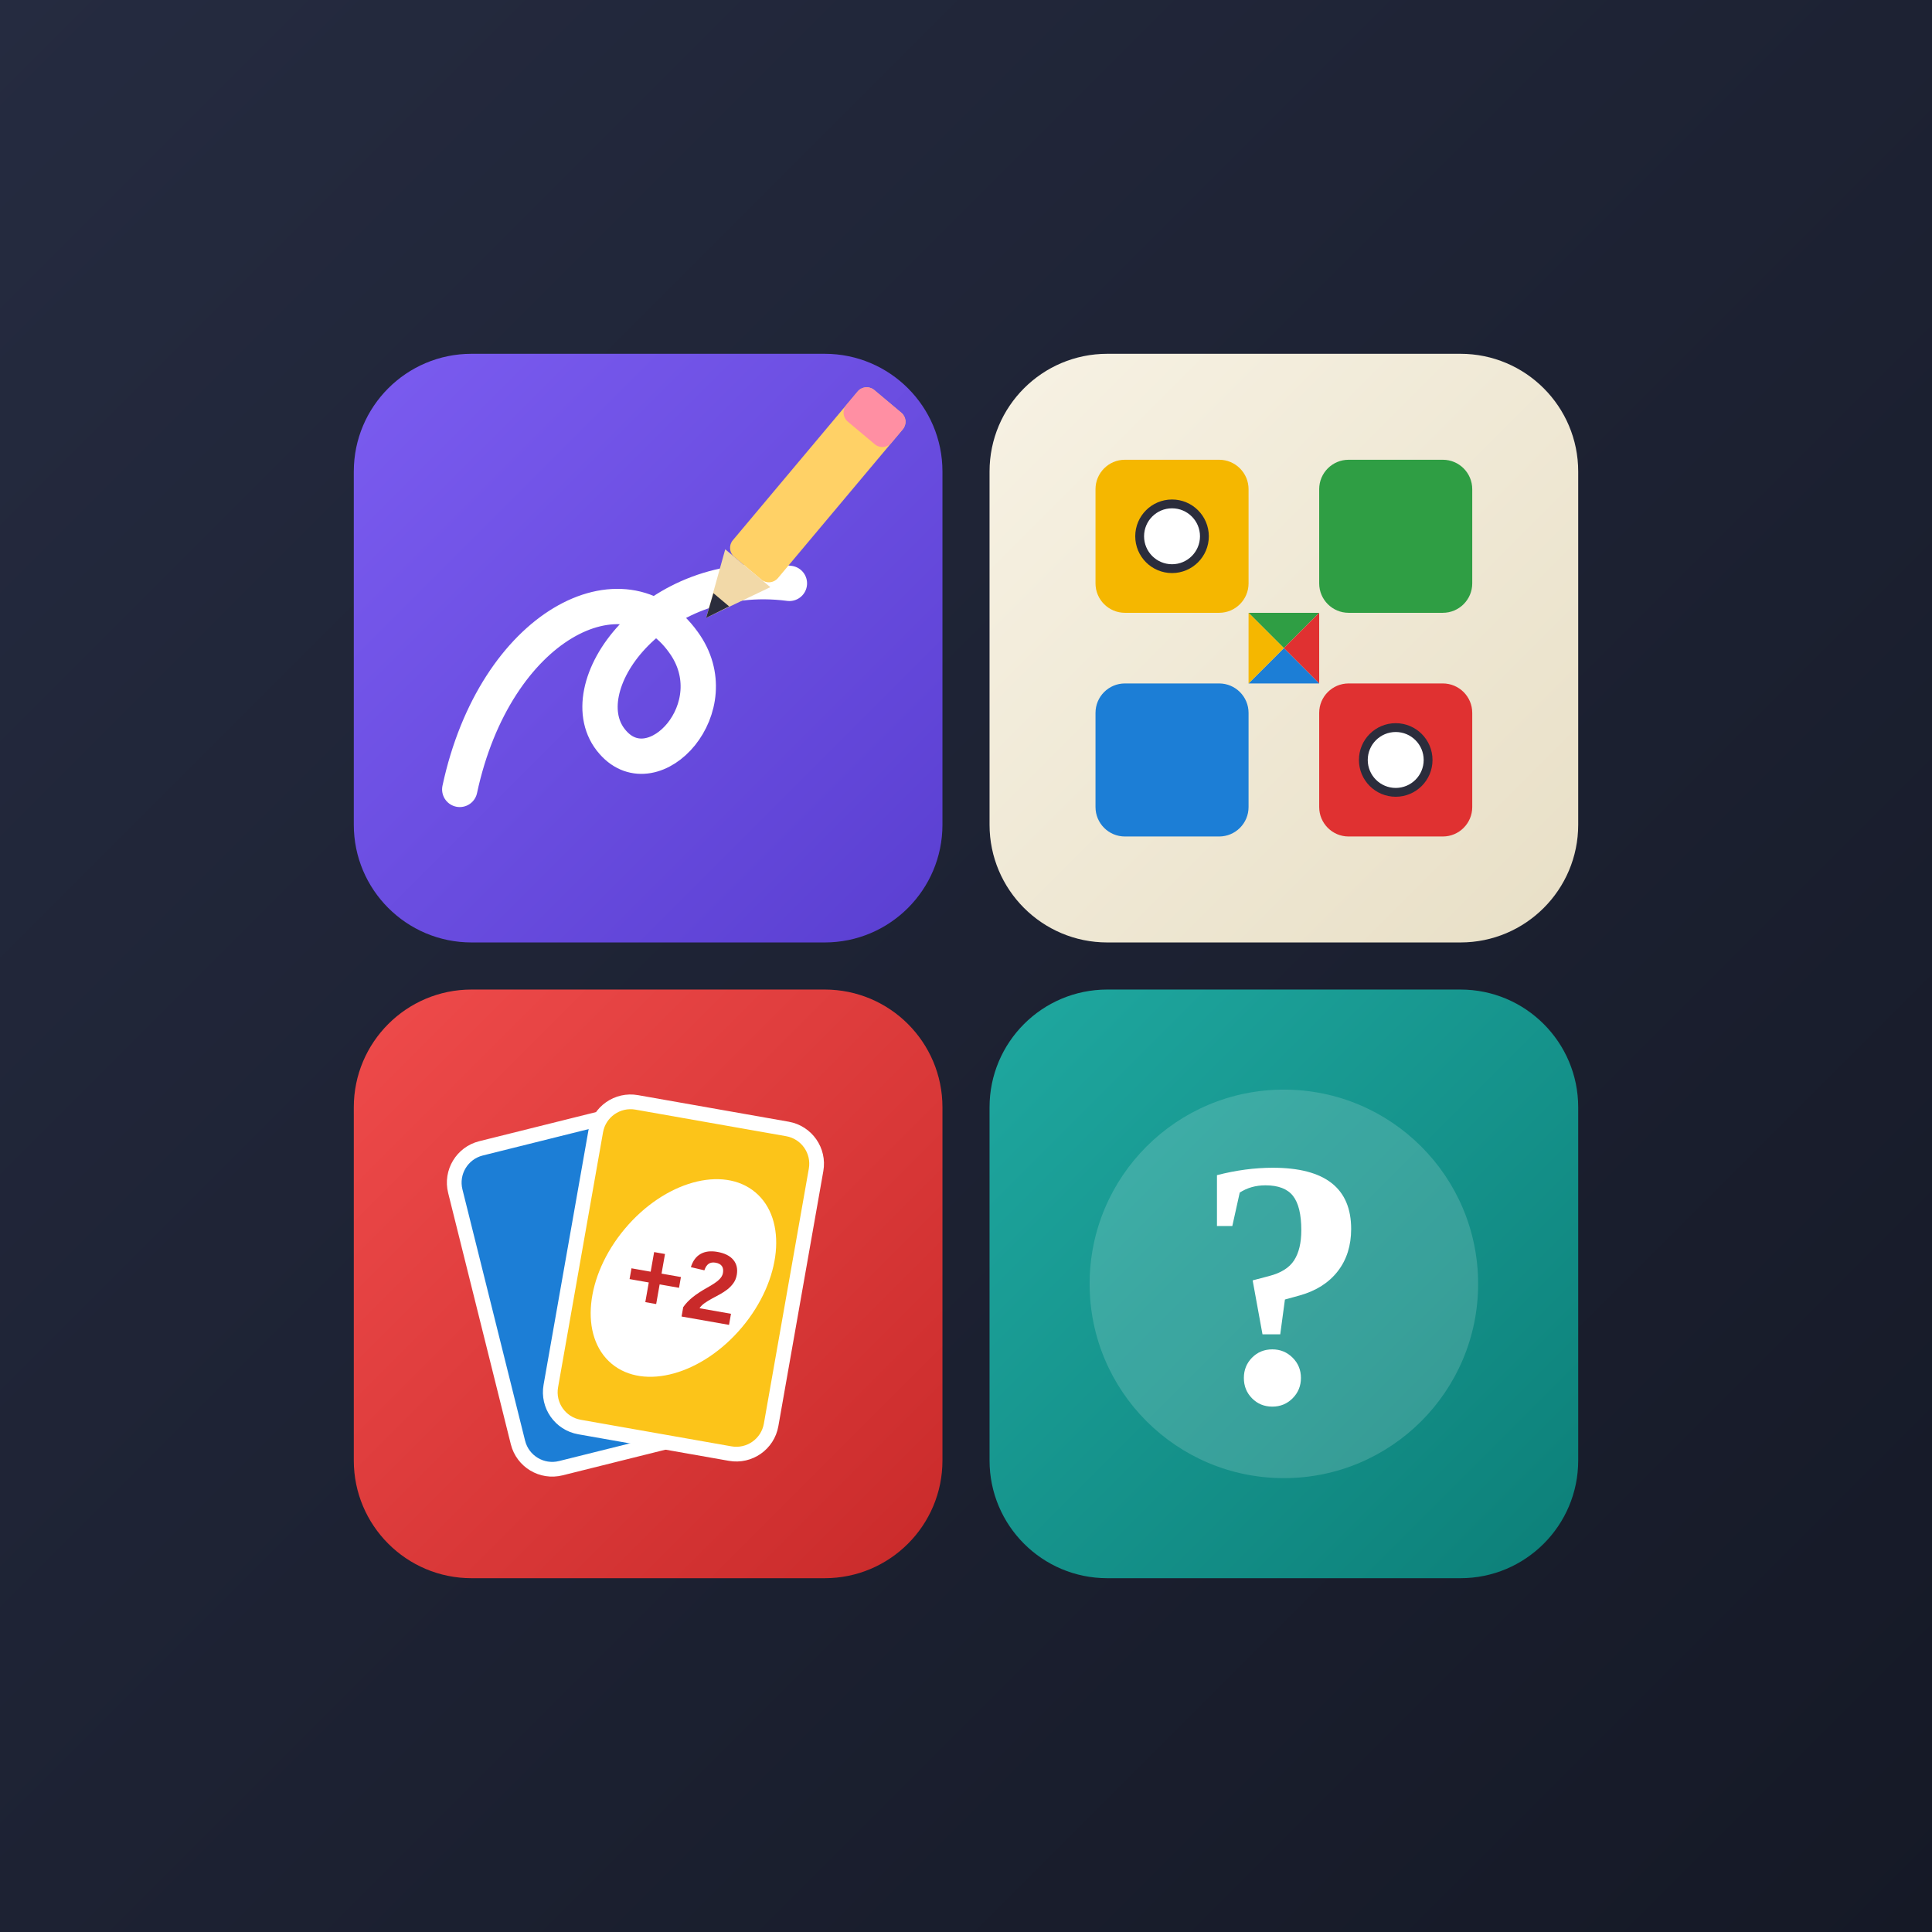
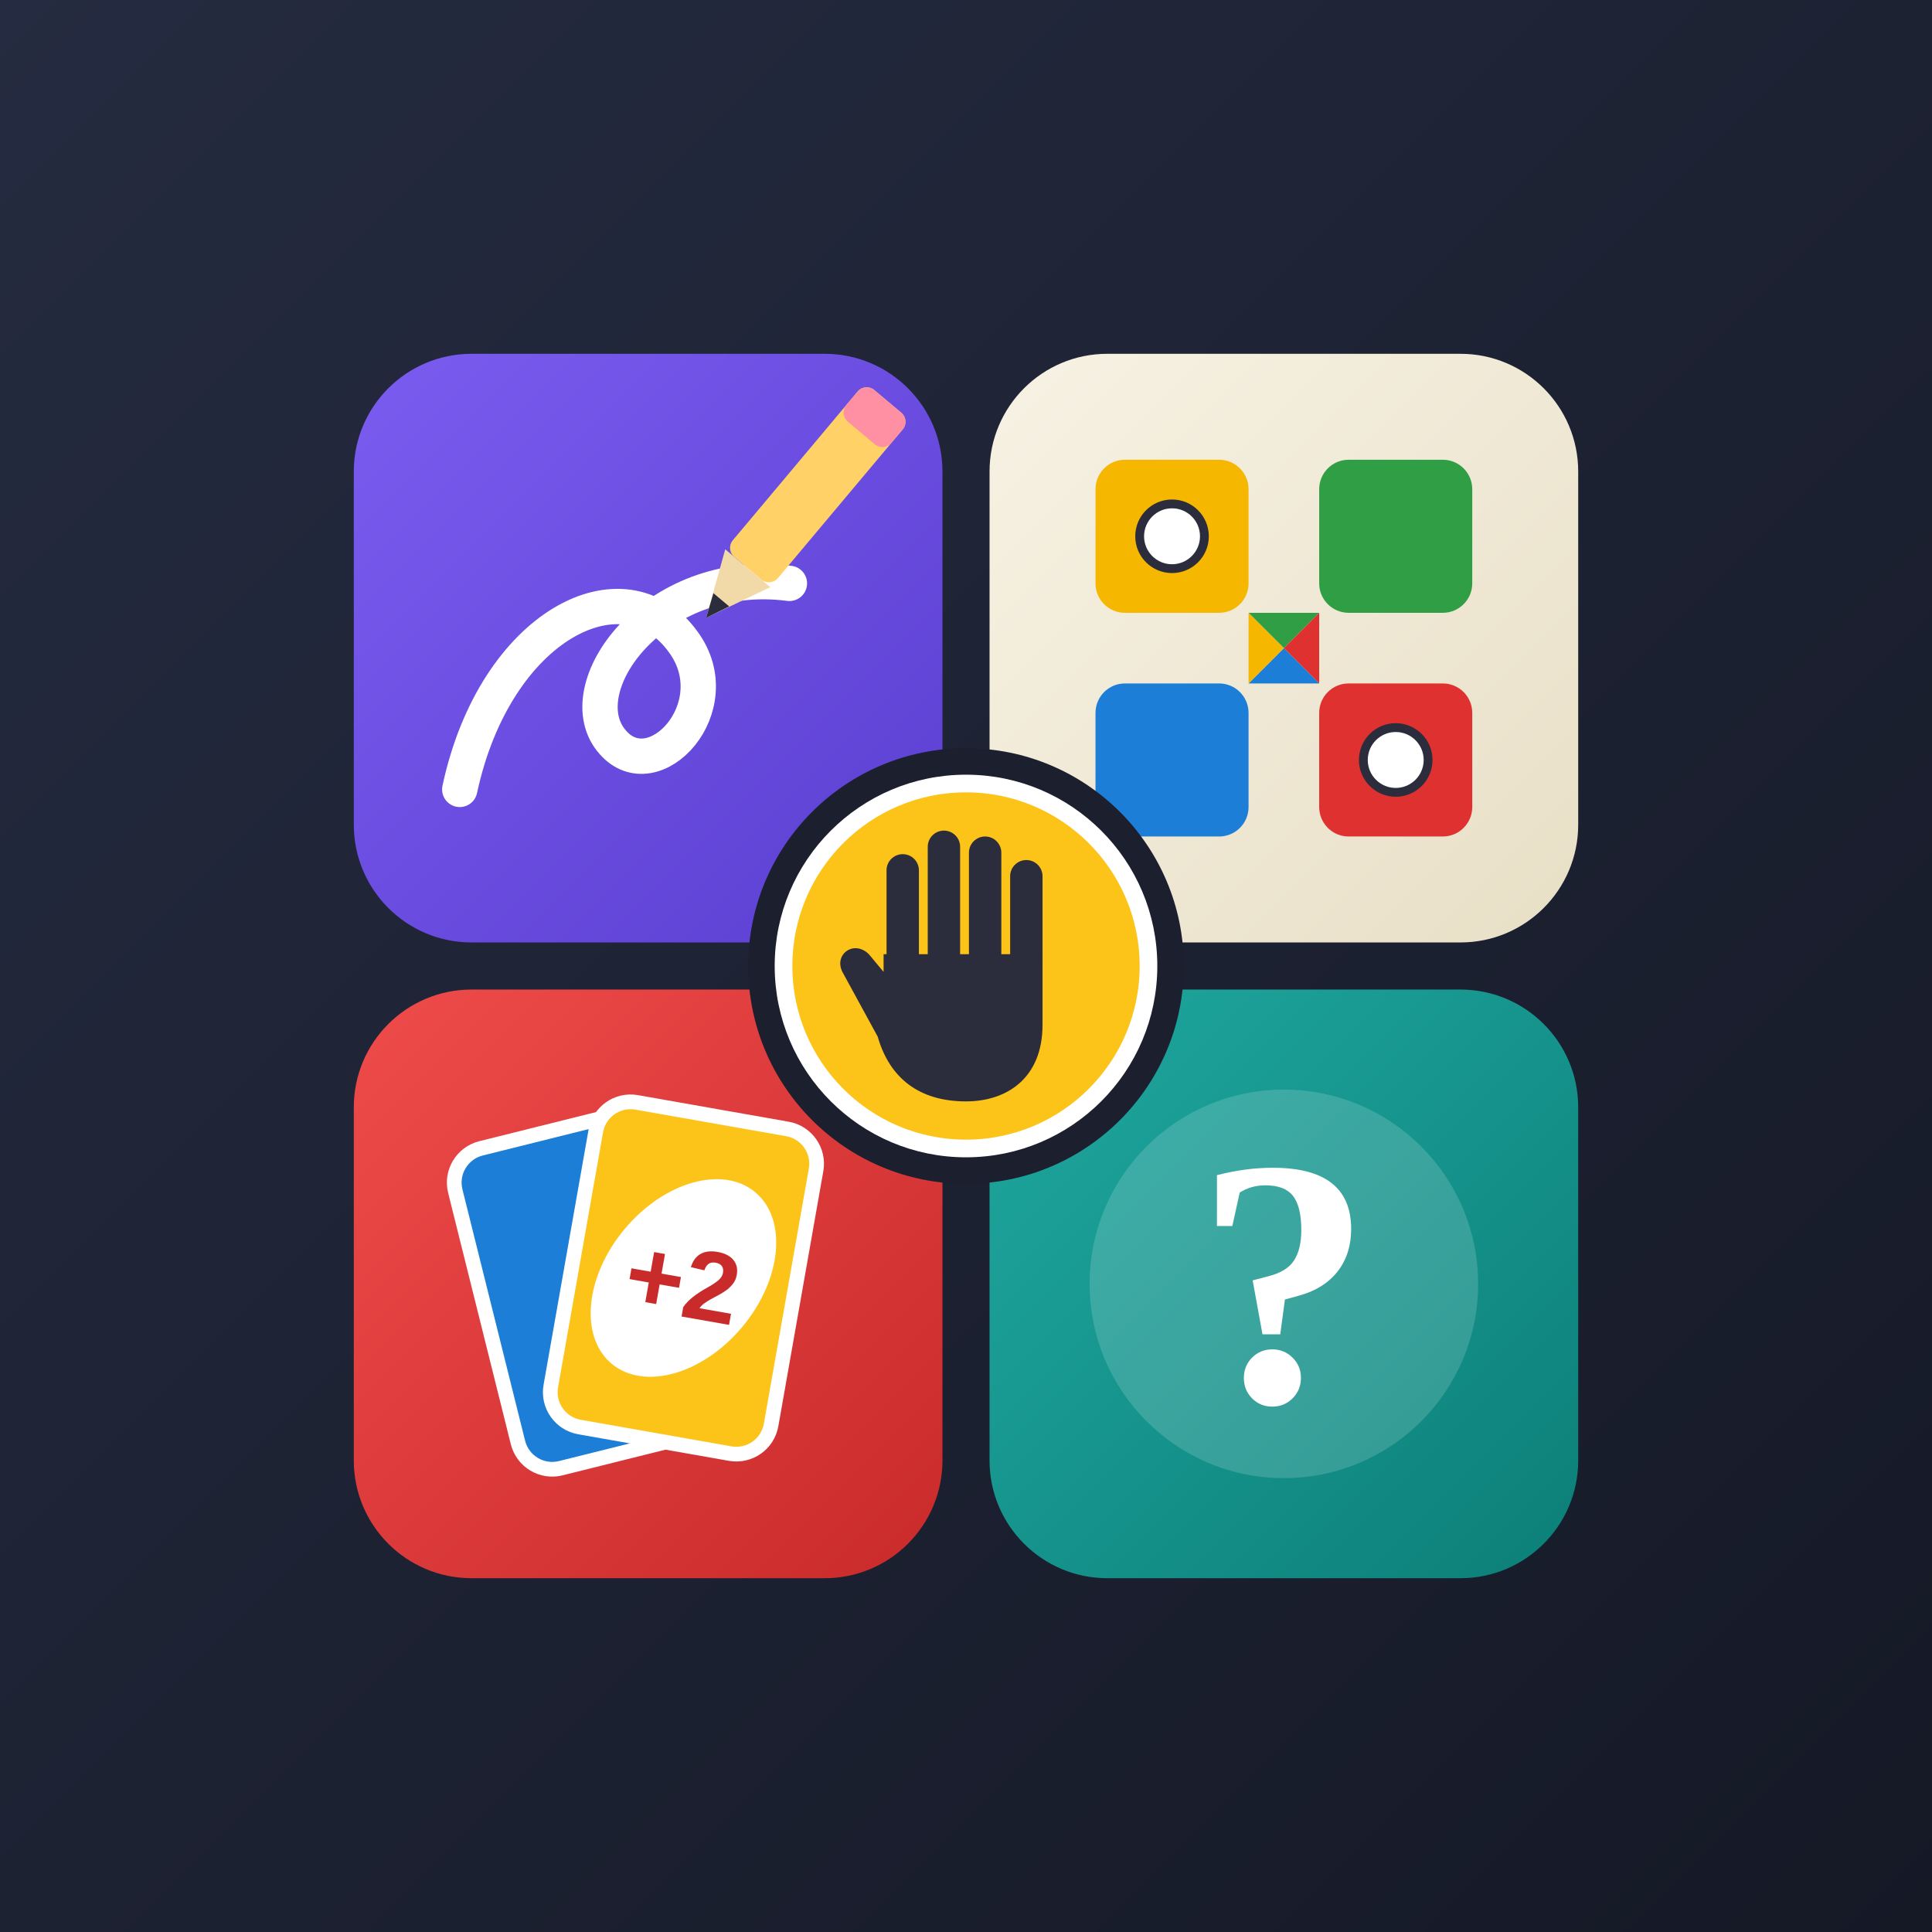
<svg xmlns="http://www.w3.org/2000/svg" viewBox="0 0 512 512">
  <defs>
    <linearGradient id="bg" x1="0" y1="0" x2="1" y2="1">
      <stop offset="0" stop-color="#252b40" />
      <stop offset="1" stop-color="#151926" />
    </linearGradient>
    <linearGradient id="t1" x1="0" y1="0" x2="1" y2="1">
      <stop offset="0" stop-color="#7b5cf0" />
      <stop offset="1" stop-color="#5a3fd1" />
    </linearGradient>
    <linearGradient id="t2" x1="0" y1="0" x2="1" y2="1">
      <stop offset="0" stop-color="#f7f2e4" />
      <stop offset="1" stop-color="#e8dfc6" />
    </linearGradient>
    <linearGradient id="t3" x1="0" y1="0" x2="1" y2="1">
      <stop offset="0" stop-color="#ef4b4b" />
      <stop offset="1" stop-color="#c92a2a" />
    </linearGradient>
    <linearGradient id="t4" x1="0" y1="0" x2="1" y2="1">
      <stop offset="0" stop-color="#1fa8a0" />
      <stop offset="1" stop-color="#0c7f78" />
    </linearGradient>
  </defs>
  <rect width="512" height="512" fill="url(#bg)" />
  <g transform="translate(256 256) scale(.78) translate(-256 -256)">
    <rect x="48" y="48" width="200" height="200" rx="40" fill="url(#t1)" />
    <path d="M84 196 C96 140 140 118 160 146 C176 168 150 196 136 180 C120 162 150 120 196 126" fill="none" stroke="#fff" stroke-width="12" stroke-linecap="round" stroke-linejoin="round" />
    <g transform="translate(196 104) rotate(40)">
      <rect x="-10" y="-52" width="20" height="74" rx="4" fill="#ffd166" />
      <rect x="-10" y="-52" width="20" height="14" rx="4" fill="#ff8fa3" />
      <path d="M-10 22 L0 44 L10 22 Z" fill="#f2d9a8" />
      <path d="M-3.5 36 L0 44 L3.5 36 Z" fill="#2b2d3c" />
    </g>
    <rect x="264" y="48" width="200" height="200" rx="40" fill="url(#t2)" />
    <g transform="translate(300 84)">
      <rect x="0" y="0" width="52" height="52" rx="10" fill="#f5b700" />
      <rect x="76" y="0" width="52" height="52" rx="10" fill="#2f9e44" />
      <rect x="0" y="76" width="52" height="52" rx="10" fill="#1c7ed6" />
      <rect x="76" y="76" width="52" height="52" rx="10" fill="#e03131" />
      <path d="M64 64 L52 52 L76 52 Z" fill="#2f9e44" />
      <path d="M64 64 L76 52 L76 76 Z" fill="#e03131" />
      <path d="M64 64 L76 76 L52 76 Z" fill="#1c7ed6" />
      <path d="M64 64 L52 76 L52 52 Z" fill="#f5b700" />
      <circle cx="26" cy="26" r="11" fill="#fff" stroke="#2b2d3c" stroke-width="3" />
      <circle cx="102" cy="102" r="11" fill="#fff" stroke="#2b2d3c" stroke-width="3" />
    </g>
    <rect x="48" y="264" width="200" height="200" rx="40" fill="url(#t3)" />
    <g transform="translate(130 366) rotate(-14)">
      <rect x="-38" y="-56" width="76" height="112" rx="12" fill="#1c7ed6" stroke="#fff" stroke-width="5" />
    </g>
    <g transform="translate(160 362) rotate(10)">
      <rect x="-38" y="-56" width="76" height="112" rx="12" fill="#fcc419" stroke="#fff" stroke-width="5" />
      <ellipse rx="26" ry="38" fill="#fff" transform="rotate(30)" />
      <text y="13" text-anchor="middle" font-family="Arial Black, Arial, sans-serif" font-weight="900" font-size="34" fill="#c92a2a">+2</text>
    </g>
    <rect x="264" y="264" width="200" height="200" rx="40" fill="url(#t4)" />
    <circle cx="364" cy="364" r="66" fill="#fff" opacity=".16" />
    <text x="364" y="404" text-anchor="middle" font-family="Georgia, 'Times New Roman', serif" font-weight="700" font-size="120" fill="#fff">?</text>
+     <circle cx="256" cy="256" r="74" fill="#1b1f2e" />
+     <circle cx="256" cy="256" r="62" fill="#fcc419" stroke="#fff" stroke-width="6" />
+     <g transform="translate(256 262)" fill="#2b2d3c">
+       <rect x="-27" y="-44" width="11" height="40" rx="5.5" />
+       <rect x="-13" y="-52" width="11" height="48" rx="5.5" />
+       <rect x="1" y="-50" width="11" height="46" rx="5.5" />
+       <rect x="15" y="-42" width="11" height="40" rx="5.5" />
+       <path d="M-28 -10 L26 -10 L26 14 C26 32 14 40 0 40 C-16 40 -26 32 -30 18 L-42 -4 C-45 -10 -38 -15 -33 -10 L-28 -4 Z" />
+     </g>
  </g>
</svg>
